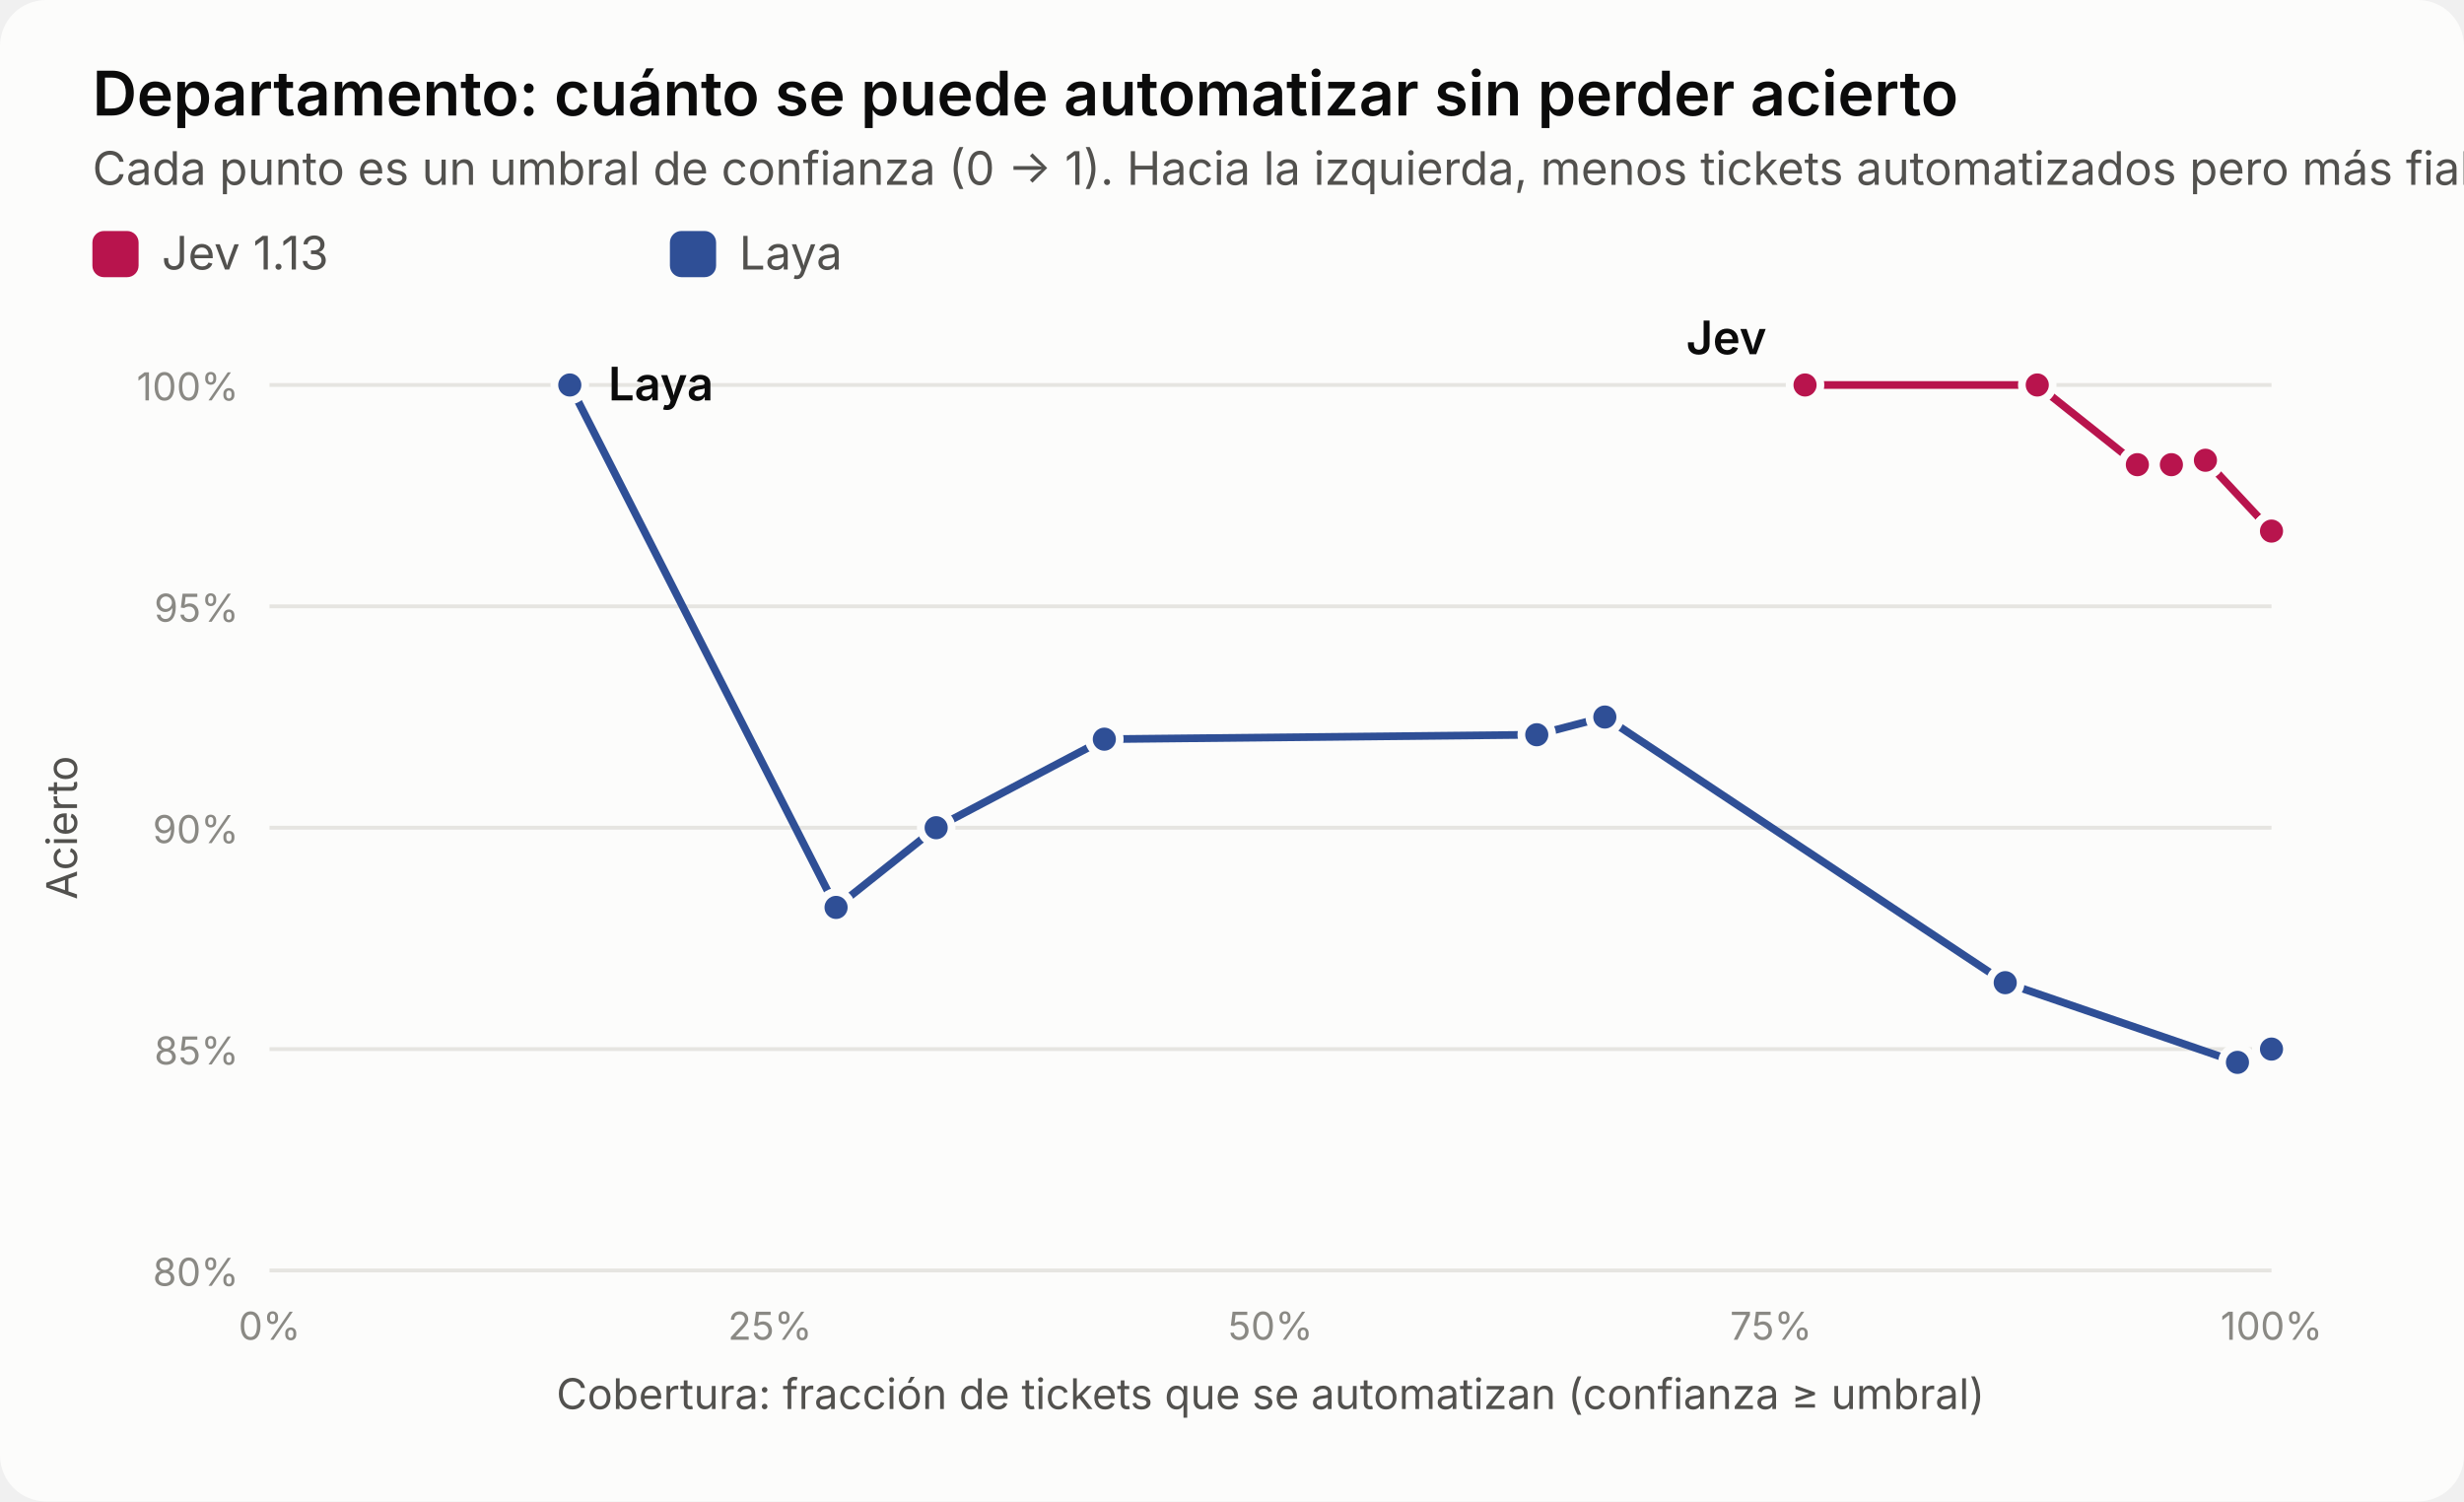
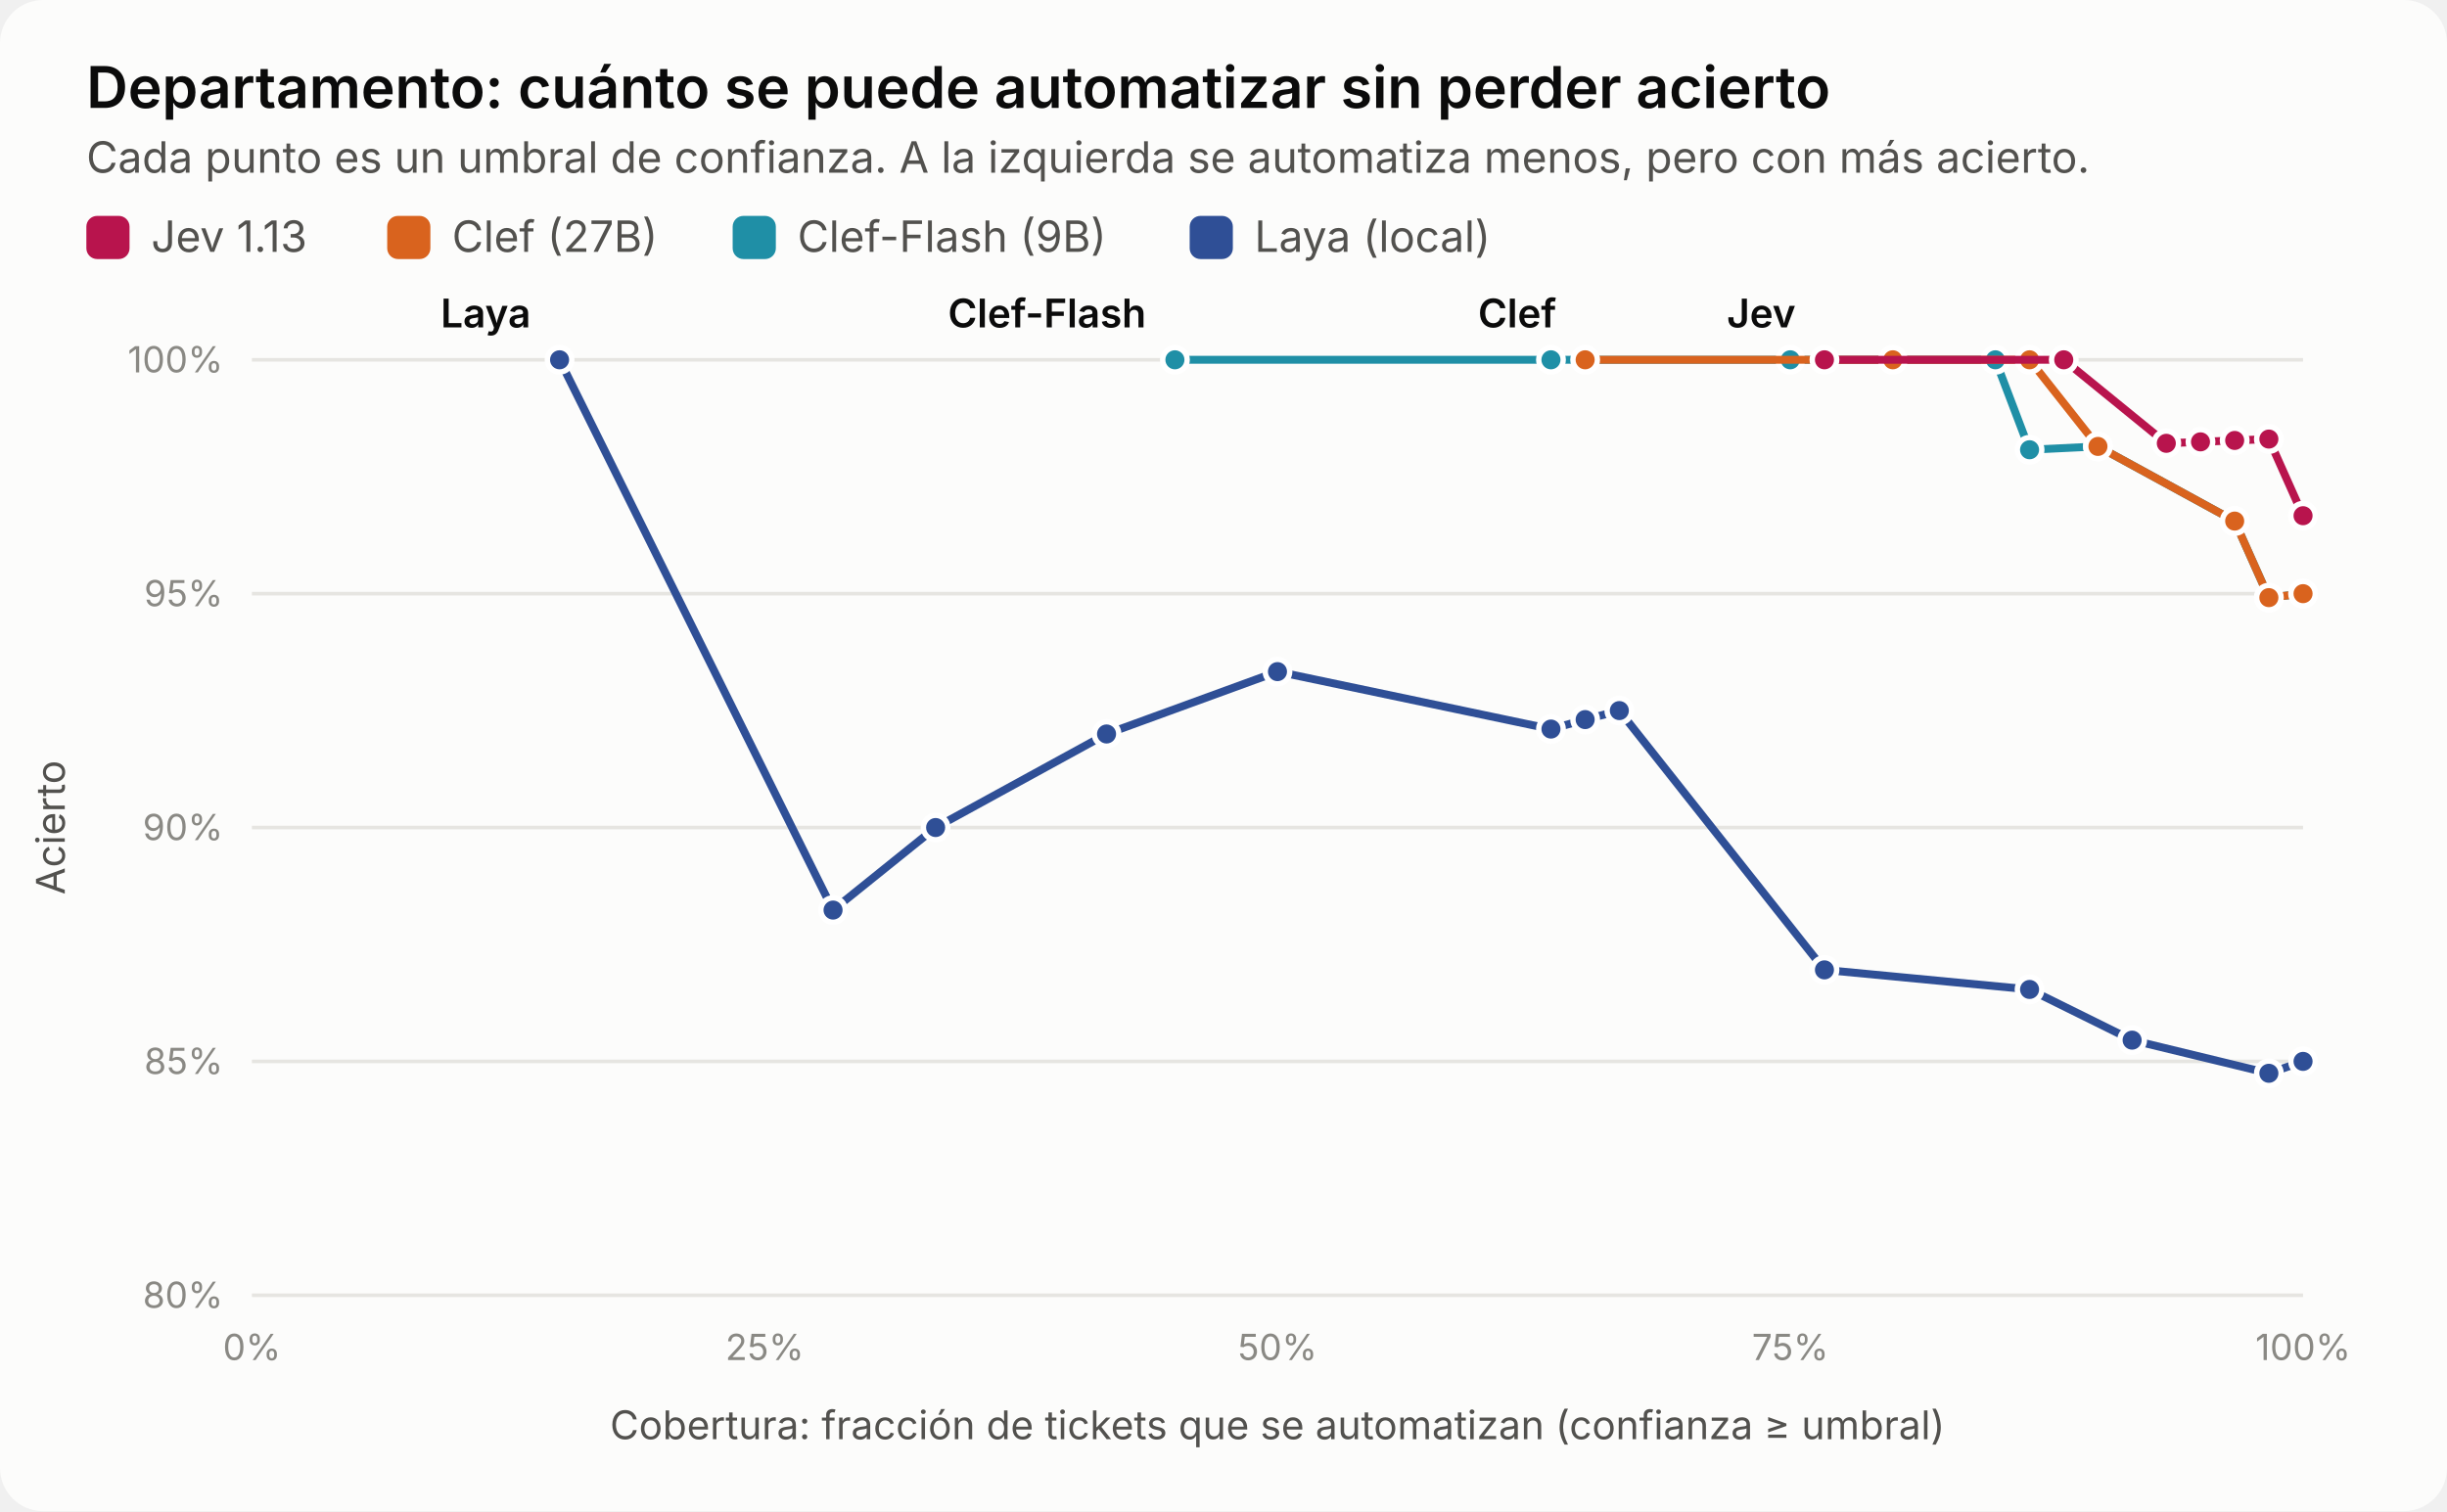
- <svg xmlns="http://www.w3.org/2000/svg" viewBox="0 0 640 390" width="640" height="390" font-family="Inter, 'Helvetica Neue', Arial, sans-serif" role="img" aria-label="Departamento: cuánto se puede automatizar sin perder acierto">
-   <rect width="640" height="390" rx="12" fill="#fcfcfb" />
+ <svg xmlns="http://www.w3.org/2000/svg" viewBox="0 0 680 420" width="680" height="420" font-family="Inter, 'Helvetica Neue', Arial, sans-serif" role="img" aria-label="Departamento: cobertura frente a acierto según el umbral de confianza">
+   <rect width="680" height="420" rx="12" fill="#fcfcfb" />
  <text x="24" y="30" font-size="16" fill="#0b0b0b" text-anchor="start" font-weight="600">Departamento: cuánto se puede automatizar sin perder acierto</text>
-   <text x="24" y="48" font-size="12" fill="#52514e" text-anchor="start" font-weight="400">Cada punto es un umbral de confianza (0 → 1). Hacia la izquierda, menos tickets automatizados pero más fiables.</text>
+   <text x="24" y="48" font-size="12" fill="#52514e" text-anchor="start" font-weight="400">Cada punto es un umbral de confianza. A la izquierda se automatiza menos, pero con más acierto.</text>
  <g transform="translate(24,60)">
    <rect width="12" height="12" rx="3" fill="#B8144D" />
    <text x="18" y="10" font-size="12" fill="#52514e" text-anchor="start" font-weight="400">Jev 1.13</text>
  </g>
-   <g transform="translate(174,60)">
+   <g transform="translate(107.6,60)">
+     <rect width="12" height="12" rx="3" fill="#D9631E" />
+     <text x="18" y="10" font-size="12" fill="#52514e" text-anchor="start" font-weight="400">Clef (27B)</text>
+   </g>
+   <g transform="translate(203.6,60)">
+     <rect width="12" height="12" rx="3" fill="#1F8FA6" />
+     <text x="18" y="10" font-size="12" fill="#52514e" text-anchor="start" font-weight="400">Clef-Flash (9B)</text>
+   </g>
+   <g transform="translate(330.6,60)">
    <rect width="12" height="12" rx="3" fill="#2F4F96" />
-     <text x="18" y="10" font-size="12" fill="#52514e" text-anchor="start" font-weight="400">Laya</text>
+     <text x="18" y="10" font-size="12" fill="#52514e" text-anchor="start" font-weight="400">Laya (local)</text>
  </g>
-   <line x1="70" x2="590" y1="330" y2="330" stroke="#e6e5e1" stroke-width="1" />
-   <text x="62" y="334" font-size="10" fill="#8a8984" text-anchor="end" font-weight="400">80%</text>
-   <line x1="70" x2="590" y1="272.5" y2="272.5" stroke="#e6e5e1" stroke-width="1" />
-   <text x="62" y="276.5" font-size="10" fill="#8a8984" text-anchor="end" font-weight="400">85%</text>
-   <line x1="70" x2="590" y1="215" y2="215" stroke="#e6e5e1" stroke-width="1" />
-   <text x="62" y="219" font-size="10" fill="#8a8984" text-anchor="end" font-weight="400">90%</text>
-   <line x1="70" x2="590" y1="157.5" y2="157.5" stroke="#e6e5e1" stroke-width="1" />
-   <text x="62" y="161.5" font-size="10" fill="#8a8984" text-anchor="end" font-weight="400">95%</text>
-   <line x1="70" x2="590" y1="100" y2="100" stroke="#e6e5e1" stroke-width="1" />
-   <text x="62" y="104" font-size="10" fill="#8a8984" text-anchor="end" font-weight="400">100%</text>
-   <text x="70" y="348" font-size="10" fill="#8a8984" text-anchor="middle" font-weight="400">0%</text>
-   <text x="200" y="348" font-size="10" fill="#8a8984" text-anchor="middle" font-weight="400">25%</text>
-   <text x="330" y="348" font-size="10" fill="#8a8984" text-anchor="middle" font-weight="400">50%</text>
-   <text x="460" y="348" font-size="10" fill="#8a8984" text-anchor="middle" font-weight="400">75%</text>
-   <text x="590" y="348" font-size="10" fill="#8a8984" text-anchor="middle" font-weight="400">100%</text>
-   <text x="330" y="366" font-size="11" fill="#52514e" text-anchor="middle" font-weight="400">Cobertura: fracción de tickets que se automatizan (confianza ≥ umbral)</text>
-   <text transform="rotate(-90 20 215)" x="20" y="215" font-size="11" fill="#52514e" text-anchor="middle" font-weight="400">Acierto</text>
-   <polyline points="590,137.95 590,137.95 590,137.95 590,137.95 590,137.95 590,137.95 590,137.95 572.84,119.55 564,120.7 564,120.7 555.16,120.7 529.16,100 468.84,100" fill="none" stroke="#B8144D" stroke-width="2" stroke-linejoin="round" stroke-linecap="round" />
-   <circle cx="590" cy="137.95" r="4" fill="#B8144D" stroke="#fcfcfb" stroke-width="2" />
-   <circle cx="590" cy="137.95" r="4" fill="#B8144D" stroke="#fcfcfb" stroke-width="2" />
-   <circle cx="590" cy="137.95" r="4" fill="#B8144D" stroke="#fcfcfb" stroke-width="2" />
-   <circle cx="590" cy="137.95" r="4" fill="#B8144D" stroke="#fcfcfb" stroke-width="2" />
-   <circle cx="590" cy="137.95" r="4" fill="#B8144D" stroke="#fcfcfb" stroke-width="2" />
-   <circle cx="590" cy="137.95" r="4" fill="#B8144D" stroke="#fcfcfb" stroke-width="2" />
-   <circle cx="590" cy="137.95" r="4" fill="#B8144D" stroke="#fcfcfb" stroke-width="2" />
-   <circle cx="572.84" cy="119.55" r="4" fill="#B8144D" stroke="#fcfcfb" stroke-width="2" />
-   <circle cx="564" cy="120.7" r="4" fill="#B8144D" stroke="#fcfcfb" stroke-width="2" />
-   <circle cx="564" cy="120.7" r="4" fill="#B8144D" stroke="#fcfcfb" stroke-width="2" />
-   <circle cx="555.16" cy="120.7" r="4" fill="#B8144D" stroke="#fcfcfb" stroke-width="2" />
-   <circle cx="529.16" cy="100" r="4" fill="#B8144D" stroke="#fcfcfb" stroke-width="2" />
-   <circle cx="468.84" cy="100" r="4" fill="#B8144D" stroke="#fcfcfb" stroke-width="2" />
-   <polyline points="590,272.5 590,272.5 590,272.5 590,272.5 581.16,275.95 520.84,255.25 416.84,186.25 399.16,190.85 286.84,192 243.16,215 217.16,235.7 148,100" fill="none" stroke="#2F4F96" stroke-width="2" stroke-linejoin="round" stroke-linecap="round" />
-   <circle cx="590" cy="272.5" r="4" fill="#2F4F96" stroke="#fcfcfb" stroke-width="2" />
-   <circle cx="590" cy="272.5" r="4" fill="#2F4F96" stroke="#fcfcfb" stroke-width="2" />
-   <circle cx="590" cy="272.5" r="4" fill="#2F4F96" stroke="#fcfcfb" stroke-width="2" />
-   <circle cx="590" cy="272.5" r="4" fill="#2F4F96" stroke="#fcfcfb" stroke-width="2" />
-   <circle cx="581.16" cy="275.95" r="4" fill="#2F4F96" stroke="#fcfcfb" stroke-width="2" />
-   <circle cx="520.84" cy="255.25" r="4" fill="#2F4F96" stroke="#fcfcfb" stroke-width="2" />
-   <circle cx="416.84" cy="186.25" r="4" fill="#2F4F96" stroke="#fcfcfb" stroke-width="2" />
-   <circle cx="399.16" cy="190.85" r="4" fill="#2F4F96" stroke="#fcfcfb" stroke-width="2" />
-   <circle cx="286.84" cy="192" r="4" fill="#2F4F96" stroke="#fcfcfb" stroke-width="2" />
-   <circle cx="243.16" cy="215" r="4" fill="#2F4F96" stroke="#fcfcfb" stroke-width="2" />
-   <circle cx="217.16" cy="235.7" r="4" fill="#2F4F96" stroke="#fcfcfb" stroke-width="2" />
-   <circle cx="148" cy="100" r="4" fill="#2F4F96" stroke="#fcfcfb" stroke-width="2" />
-   <text x="458.84" y="92" font-size="12" fill="#0b0b0b" text-anchor="end" font-weight="600">Jev</text>
-   <text x="158" y="104" font-size="12" fill="#0b0b0b" text-anchor="start" font-weight="600">Laya</text>
+   <line x1="70" x2="640" y1="360" y2="360" stroke="#e6e5e1" stroke-width="1" />
+   <text x="62" y="363.5" font-size="10" fill="#8a8984" text-anchor="end" font-weight="400">80%</text>
+   <line x1="70" x2="640" y1="295" y2="295" stroke="#e6e5e1" stroke-width="1" />
+   <text x="62" y="298.5" font-size="10" fill="#8a8984" text-anchor="end" font-weight="400">85%</text>
+   <line x1="70" x2="640" y1="230" y2="230" stroke="#e6e5e1" stroke-width="1" />
+   <text x="62" y="233.5" font-size="10" fill="#8a8984" text-anchor="end" font-weight="400">90%</text>
+   <line x1="70" x2="640" y1="165" y2="165" stroke="#e6e5e1" stroke-width="1" />
+   <text x="62" y="168.5" font-size="10" fill="#8a8984" text-anchor="end" font-weight="400">95%</text>
+   <line x1="70" x2="640" y1="100" y2="100" stroke="#e6e5e1" stroke-width="1" />
+   <text x="62" y="103.5" font-size="10" fill="#8a8984" text-anchor="end" font-weight="400">100%</text>
+   <text x="70" y="378" font-size="10" fill="#8a8984" text-anchor="middle" font-weight="400">0%</text>
+   <text x="212.5" y="378" font-size="10" fill="#8a8984" text-anchor="middle" font-weight="400">25%</text>
+   <text x="355" y="378" font-size="10" fill="#8a8984" text-anchor="middle" font-weight="400">50%</text>
+   <text x="497.5" y="378" font-size="10" fill="#8a8984" text-anchor="middle" font-weight="400">75%</text>
+   <text x="640" y="378" font-size="10" fill="#8a8984" text-anchor="middle" font-weight="400">100%</text>
+   <text x="355" y="400" font-size="11" fill="#52514e" text-anchor="middle" font-weight="400">Cobertura: fracción de tickets que se automatizan (confianza ≥ umbral)</text>
+   <text x="18" y="230" font-size="11" fill="#52514e" text-anchor="middle" font-weight="400" transform="rotate(-90 18 230)">Acierto</text>
+   <polyline points="640,295 630.5,298.305 592.5,289.091 564,275 507,269.565 450,197.5 440.5,200 431,202.632 355,186.667 307.5,204 260,230 231.5,252.941 155.5,100" fill="none" stroke="#2F4F96" stroke-width="2.2" stroke-linejoin="round" stroke-linecap="round" />
+   <circle cx="640" cy="295" r="3.4" fill="#2F4F96" stroke="#ffffff" stroke-width="1.5" />
+   <circle cx="630.5" cy="298.305" r="3.4" fill="#2F4F96" stroke="#ffffff" stroke-width="1.5" />
+   <circle cx="592.5" cy="289.091" r="3.4" fill="#2F4F96" stroke="#ffffff" stroke-width="1.5" />
+   <circle cx="564" cy="275" r="3.4" fill="#2F4F96" stroke="#ffffff" stroke-width="1.5" />
+   <circle cx="507" cy="269.565" r="3.4" fill="#2F4F96" stroke="#ffffff" stroke-width="1.5" />
+   <circle cx="450" cy="197.5" r="3.4" fill="#2F4F96" stroke="#ffffff" stroke-width="1.5" />
+   <circle cx="440.5" cy="200" r="3.4" fill="#2F4F96" stroke="#ffffff" stroke-width="1.5" />
+   <circle cx="431" cy="202.632" r="3.4" fill="#2F4F96" stroke="#ffffff" stroke-width="1.5" />
+   <circle cx="355" cy="186.667" r="3.4" fill="#2F4F96" stroke="#ffffff" stroke-width="1.5" />
+   <circle cx="307.5" cy="204" r="3.4" fill="#2F4F96" stroke="#ffffff" stroke-width="1.5" />
+   <circle cx="260" cy="230" r="3.4" fill="#2F4F96" stroke="#ffffff" stroke-width="1.5" />
+   <circle cx="231.5" cy="252.941" r="3.4" fill="#2F4F96" stroke="#ffffff" stroke-width="1.5" />
+   <circle cx="155.5" cy="100" r="3.4" fill="#2F4F96" stroke="#ffffff" stroke-width="1.5" />
+   <text x="147.5" y="91" font-size="11" fill="#0b0b0b" text-anchor="end" font-weight="600">Laya</text>
+   <polyline points="640,165 630.5,166.102 621,144.828 583,124.074 564,125 554.5,100 497.5,100 431,100 326.5,100" fill="none" stroke="#1F8FA6" stroke-width="2.2" stroke-linejoin="round" stroke-linecap="round" />
+   <circle cx="640" cy="165" r="3.4" fill="#1F8FA6" stroke="#ffffff" stroke-width="1.5" />
+   <circle cx="630.5" cy="166.102" r="3.4" fill="#1F8FA6" stroke="#ffffff" stroke-width="1.5" />
+   <circle cx="621" cy="144.828" r="3.4" fill="#1F8FA6" stroke="#ffffff" stroke-width="1.5" />
+   <circle cx="583" cy="124.074" r="3.4" fill="#1F8FA6" stroke="#ffffff" stroke-width="1.5" />
+   <circle cx="564" cy="125" r="3.4" fill="#1F8FA6" stroke="#ffffff" stroke-width="1.5" />
+   <circle cx="554.5" cy="100" r="3.4" fill="#1F8FA6" stroke="#ffffff" stroke-width="1.5" />
+   <circle cx="497.5" cy="100" r="3.4" fill="#1F8FA6" stroke="#ffffff" stroke-width="1.5" />
+   <circle cx="431" cy="100" r="3.4" fill="#1F8FA6" stroke="#ffffff" stroke-width="1.5" />
+   <circle cx="326.5" cy="100" r="3.4" fill="#1F8FA6" stroke="#ffffff" stroke-width="1.5" />
+   <text x="318.5" y="91" font-size="11" fill="#0b0b0b" text-anchor="end" font-weight="600">Clef-Flash</text>
+   <polyline points="640,165 630.5,166.102 621,144.828 583,124.074 564,100 526,100 440.5,100" fill="none" stroke="#D9631E" stroke-width="2.2" stroke-linejoin="round" stroke-linecap="round" />
+   <circle cx="640" cy="165" r="3.4" fill="#D9631E" stroke="#ffffff" stroke-width="1.5" />
+   <circle cx="630.5" cy="166.102" r="3.4" fill="#D9631E" stroke="#ffffff" stroke-width="1.5" />
+   <circle cx="621" cy="144.828" r="3.4" fill="#D9631E" stroke="#ffffff" stroke-width="1.5" />
+   <circle cx="583" cy="124.074" r="3.4" fill="#D9631E" stroke="#ffffff" stroke-width="1.5" />
+   <circle cx="564" cy="100" r="3.4" fill="#D9631E" stroke="#ffffff" stroke-width="1.5" />
+   <circle cx="526" cy="100" r="3.4" fill="#D9631E" stroke="#ffffff" stroke-width="1.5" />
+   <circle cx="440.5" cy="100" r="3.4" fill="#D9631E" stroke="#ffffff" stroke-width="1.5" />
+   <text x="432.5" y="91" font-size="11" fill="#0b0b0b" text-anchor="end" font-weight="600">Clef</text>
+   <polyline points="640,143.333 630.5,122.034 621,122.414 611.5,122.807 602,123.214 573.5,100 507,100" fill="none" stroke="#B8144D" stroke-width="2.2" stroke-linejoin="round" stroke-linecap="round" />
+   <circle cx="640" cy="143.333" r="3.4" fill="#B8144D" stroke="#ffffff" stroke-width="1.5" />
+   <circle cx="630.5" cy="122.034" r="3.4" fill="#B8144D" stroke="#ffffff" stroke-width="1.5" />
+   <circle cx="621" cy="122.414" r="3.4" fill="#B8144D" stroke="#ffffff" stroke-width="1.5" />
+   <circle cx="611.5" cy="122.807" r="3.4" fill="#B8144D" stroke="#ffffff" stroke-width="1.5" />
+   <circle cx="602" cy="123.214" r="3.4" fill="#B8144D" stroke="#ffffff" stroke-width="1.5" />
+   <circle cx="573.5" cy="100" r="3.4" fill="#B8144D" stroke="#ffffff" stroke-width="1.5" />
+   <circle cx="507" cy="100" r="3.4" fill="#B8144D" stroke="#ffffff" stroke-width="1.5" />
+   <text x="499" y="91" font-size="11" fill="#0b0b0b" text-anchor="end" font-weight="600">Jev</text>
</svg>
